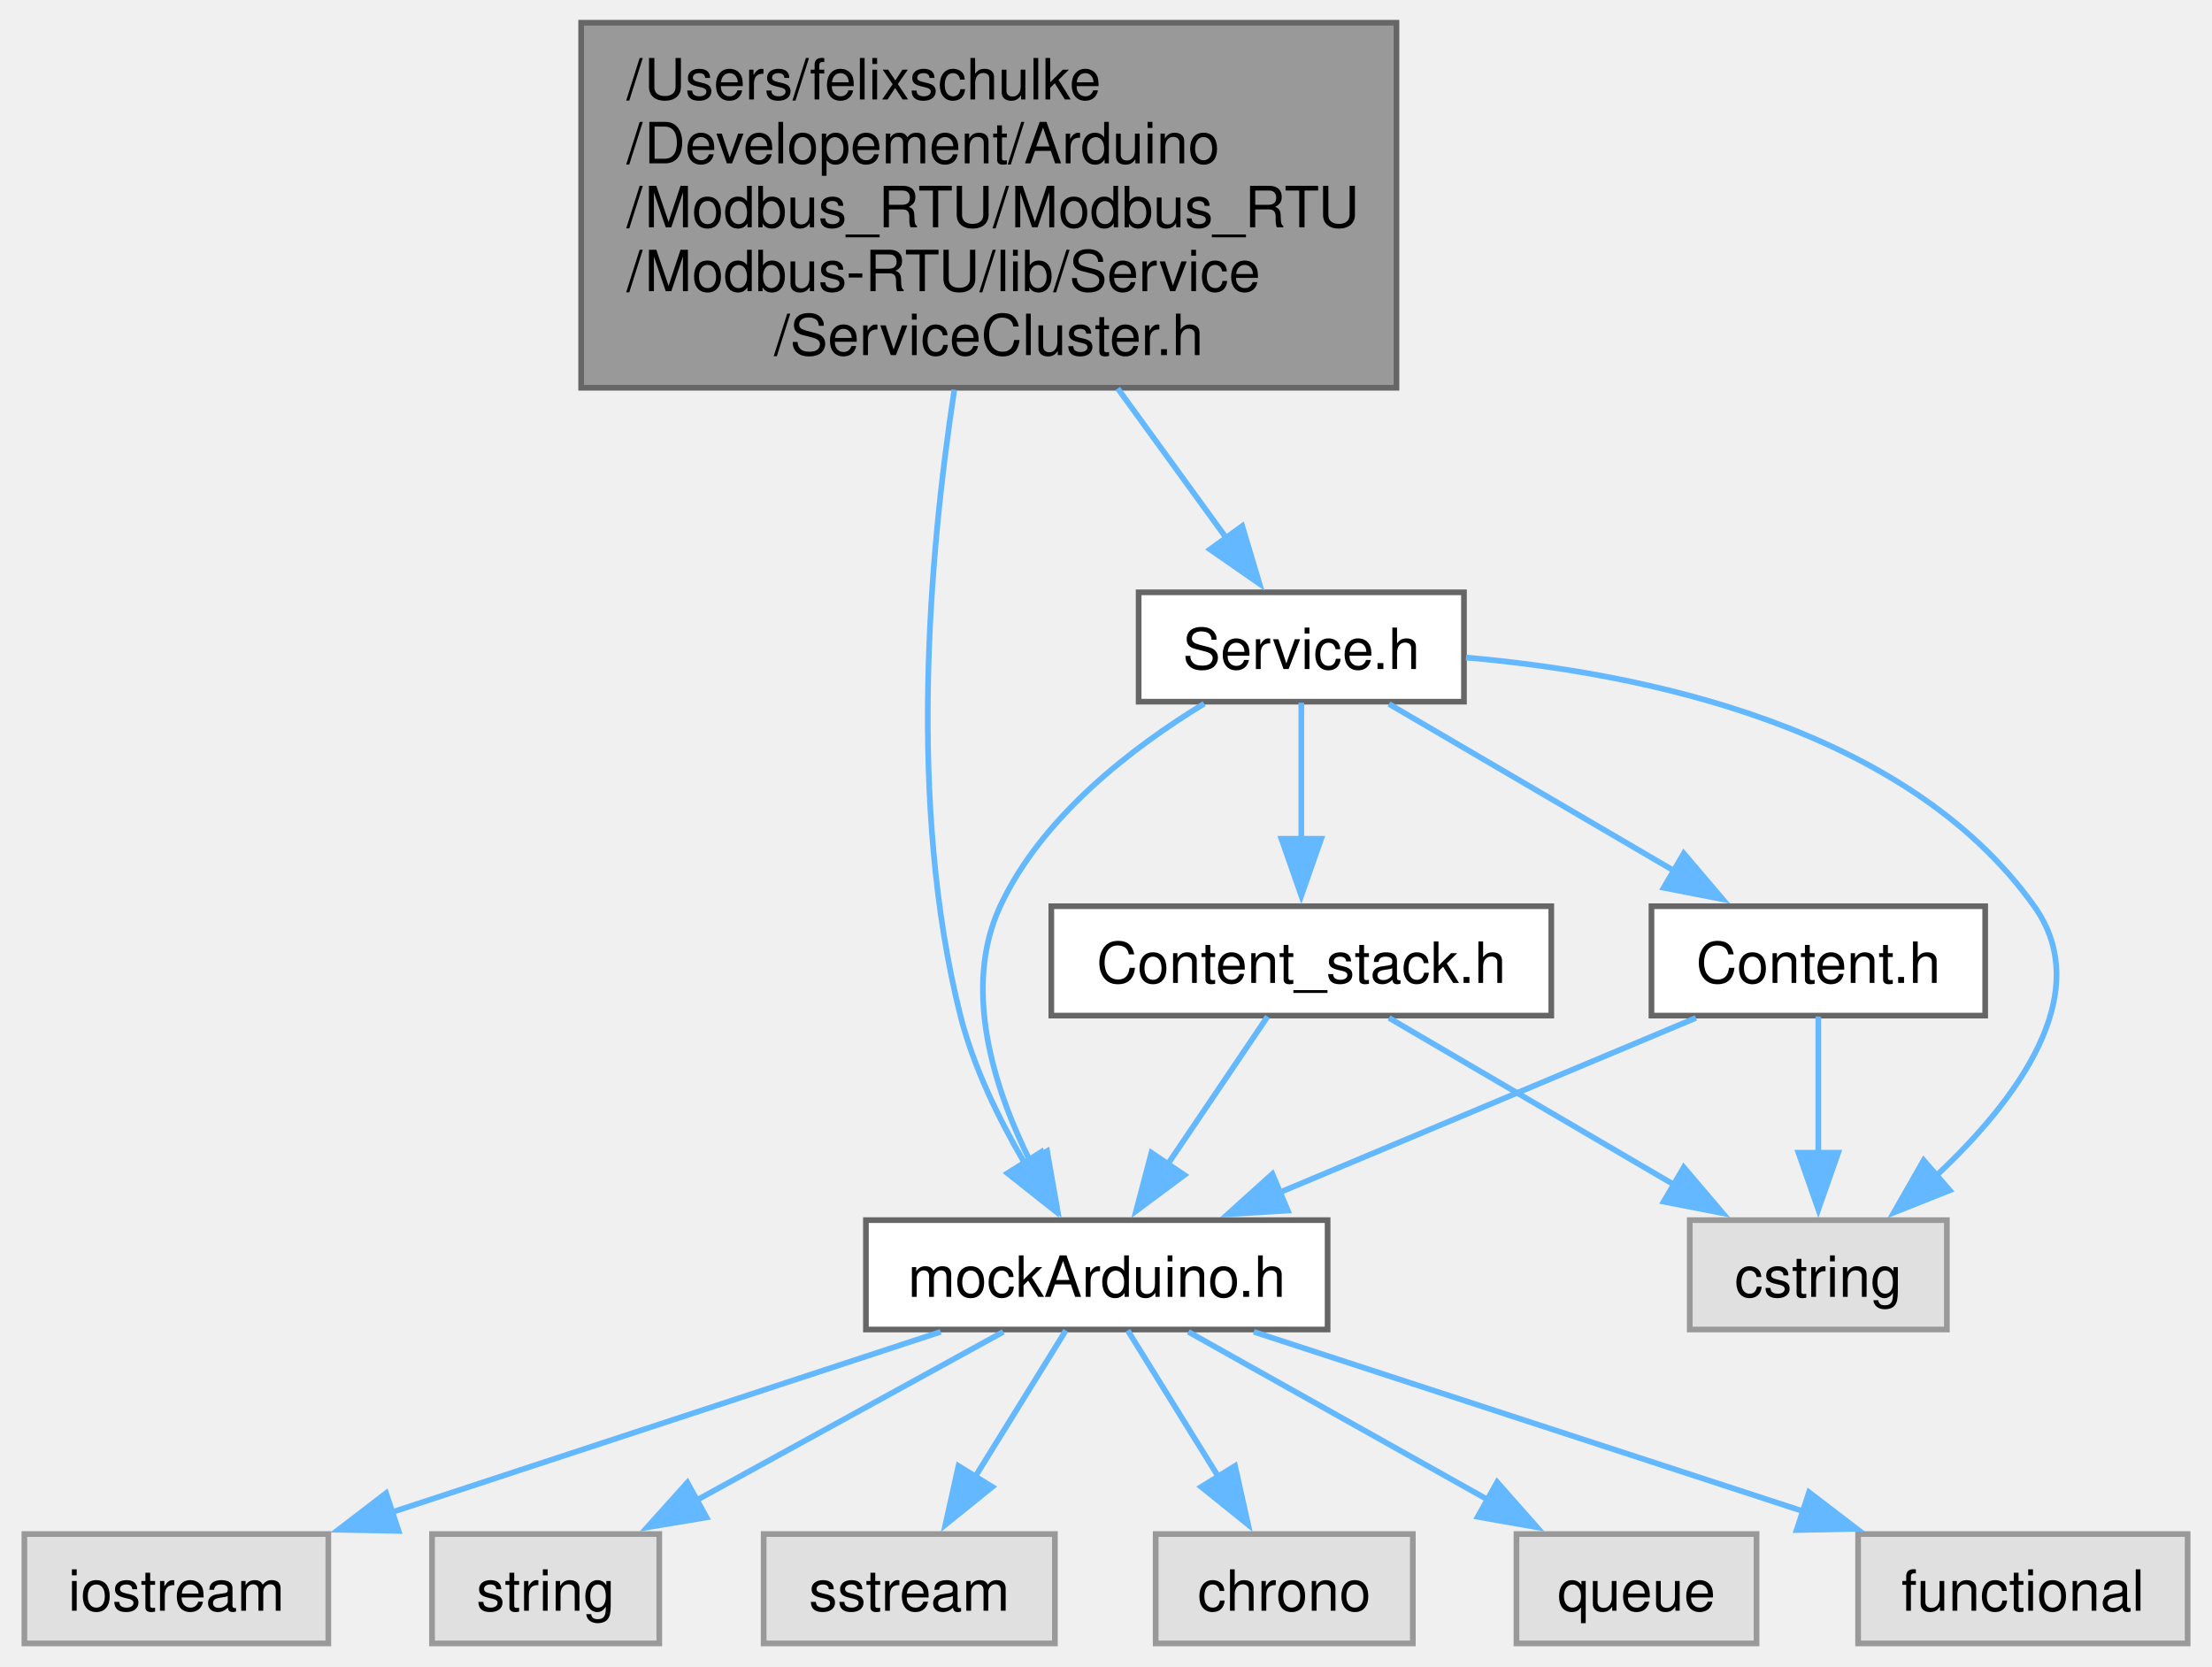
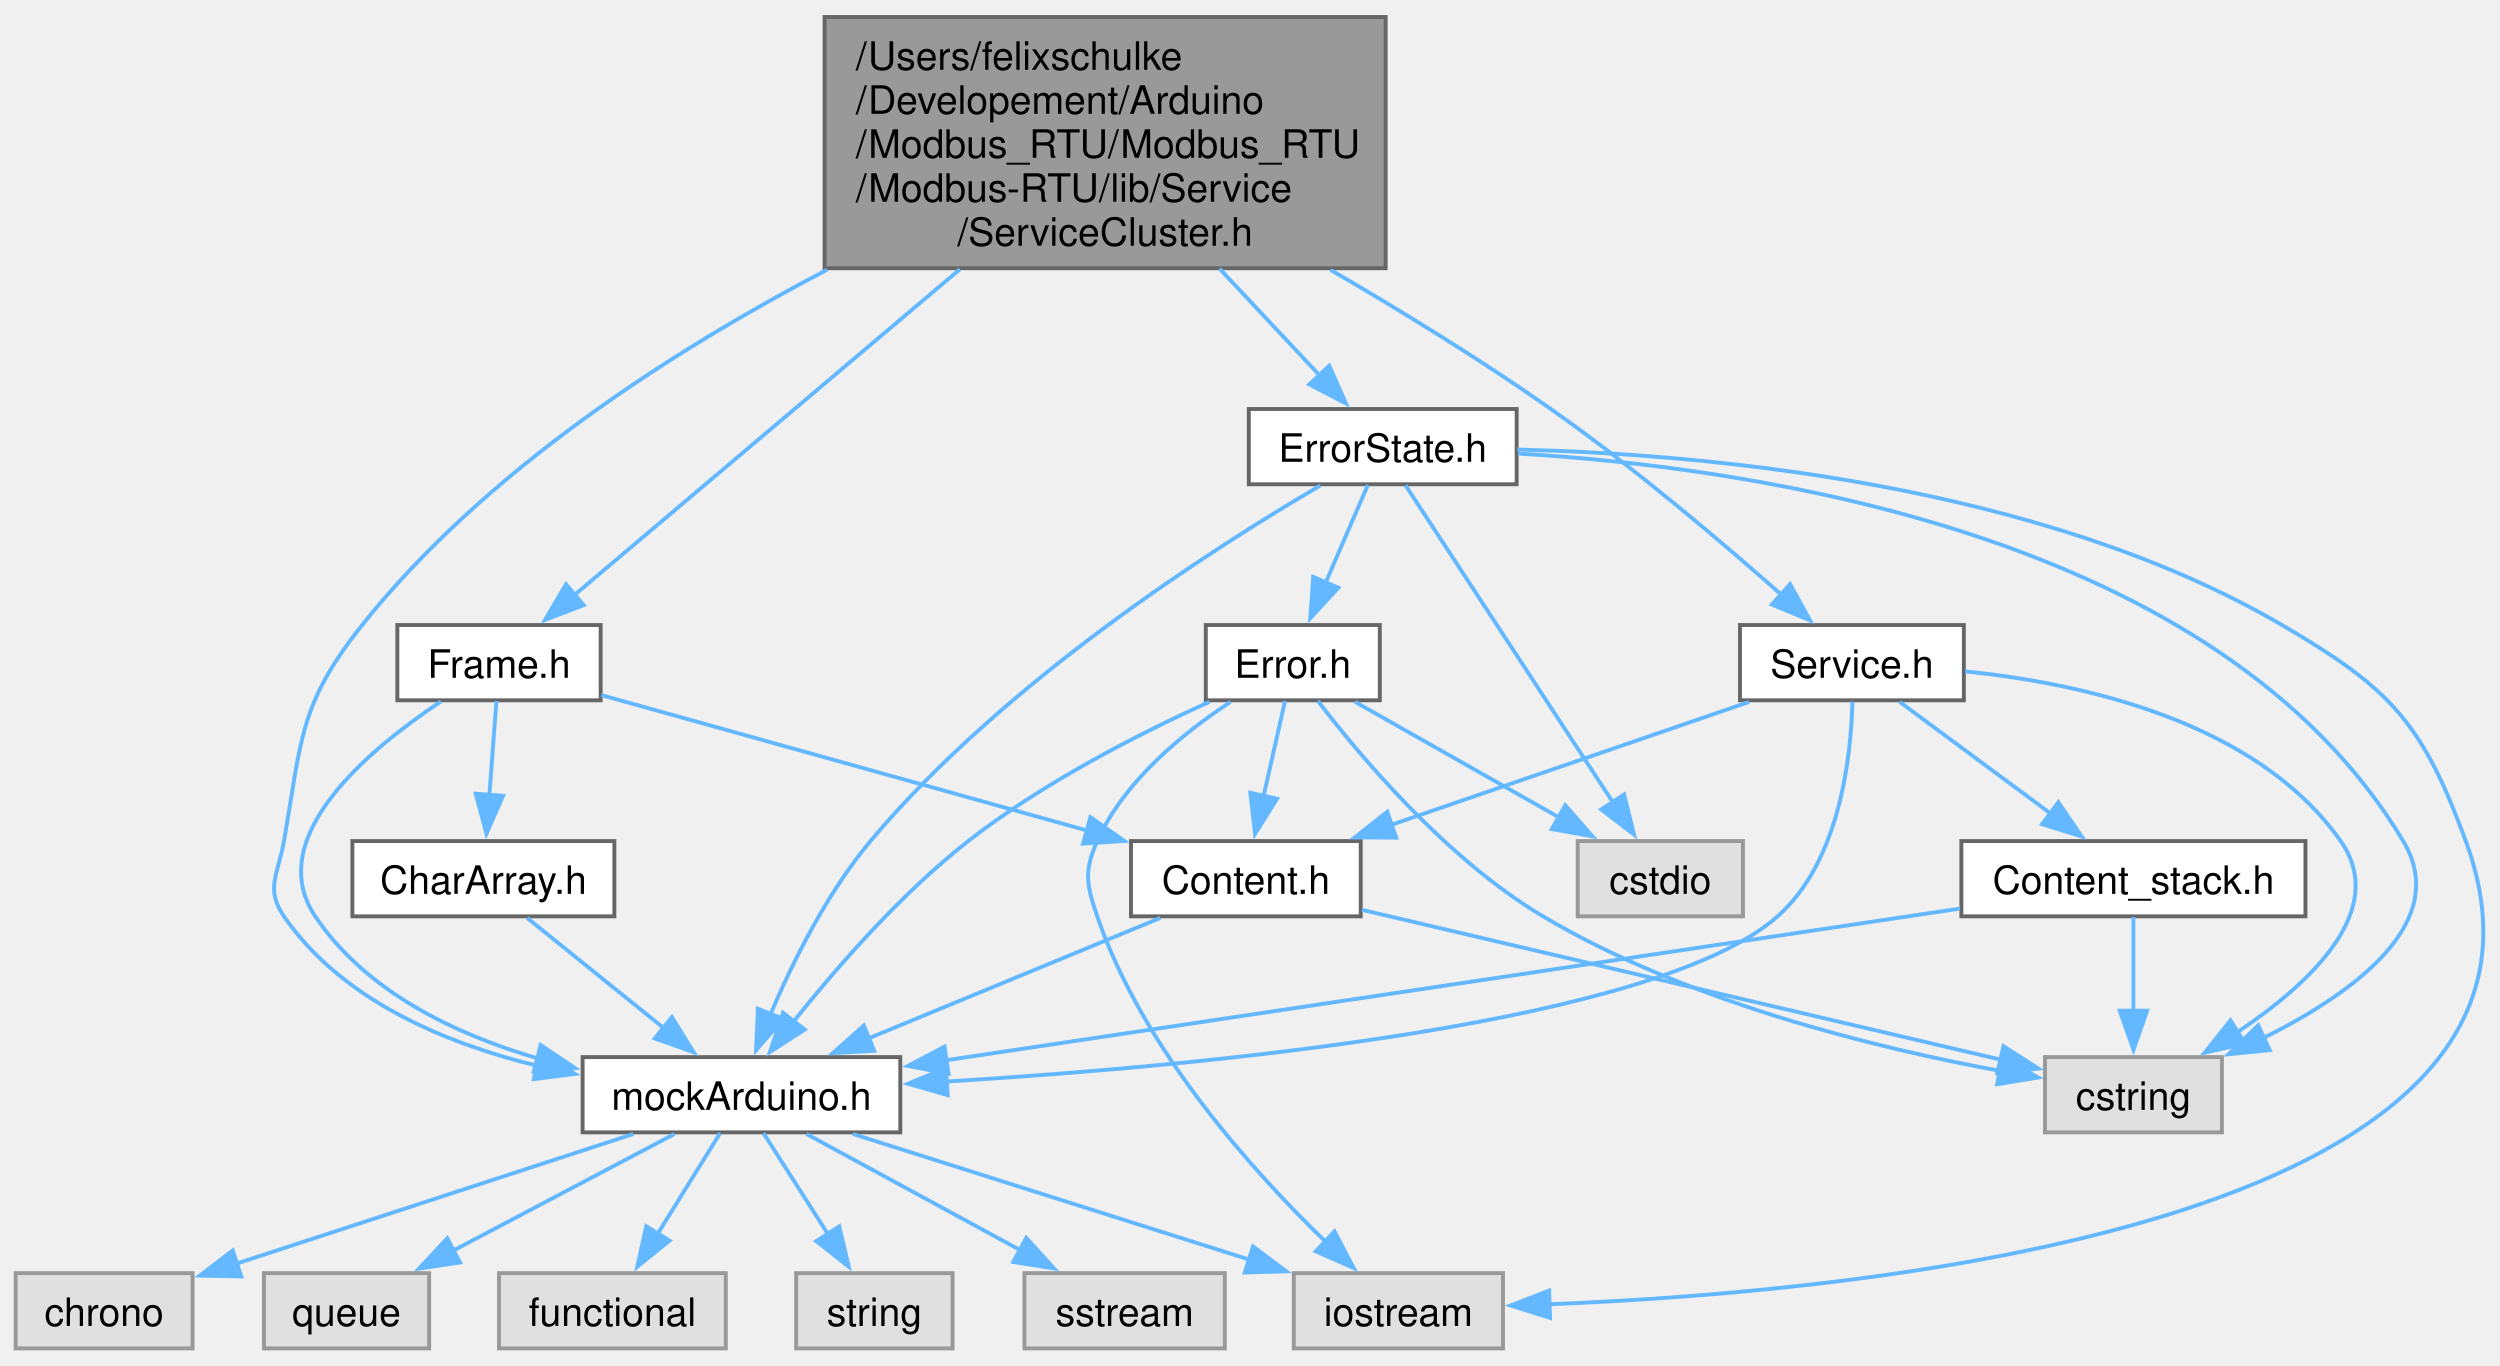
- <svg xmlns="http://www.w3.org/2000/svg" xmlns:xlink="http://www.w3.org/1999/xlink" width="389pt" height="293pt" viewBox="0.00 0.00 388.75 293.25">
-   <g id="graph0" class="graph" transform="scale(1 1) rotate(0) translate(4 289.25)">
+ <svg xmlns="http://www.w3.org/2000/svg" xmlns:xlink="http://www.w3.org/1999/xlink" width="639pt" height="349pt" viewBox="0.00 0.00 639.37 348.50">
+   <g id="graph0" class="graph" transform="scale(1 1) rotate(0) translate(4 344.5)">
    <g id="Node000001" class="node">
      <g id="a_Node000001">
        <a xlink:title=" ">
-           <polygon fill="#999999" stroke="#666666" points="241.5,-285.25 98,-285.25 98,-221 241.5,-221 241.5,-285.25" />
-           <text text-anchor="start" x="106" y="-271.75" font-family="Helvetica,sans-Serif" font-size="10.00">/Users/felixschulke</text>
-           <text text-anchor="start" x="106" y="-260.5" font-family="Helvetica,sans-Serif" font-size="10.00">/Developement/Arduino</text>
-           <text text-anchor="start" x="106" y="-249.25" font-family="Helvetica,sans-Serif" font-size="10.00">/Modbus_RTU/Modbus_RTU</text>
-           <text text-anchor="start" x="106" y="-238" font-family="Helvetica,sans-Serif" font-size="10.00">/Modbus-RTU/lib/Service</text>
-           <text text-anchor="middle" x="169.75" y="-226.75" font-family="Helvetica,sans-Serif" font-size="10.00">/ServiceCluster.h</text>
+           <polygon fill="#999999" stroke="#666666" points="350.38,-340.5 206.88,-340.5 206.88,-276.25 350.38,-276.25 350.38,-340.5" />
+           <text text-anchor="start" x="214.88" y="-327" font-family="Helvetica,sans-Serif" font-size="10.00">/Users/felixschulke</text>
+           <text text-anchor="start" x="214.88" y="-315.75" font-family="Helvetica,sans-Serif" font-size="10.00">/Developement/Arduino</text>
+           <text text-anchor="start" x="214.88" y="-304.5" font-family="Helvetica,sans-Serif" font-size="10.00">/Modbus_RTU/Modbus_RTU</text>
+           <text text-anchor="start" x="214.88" y="-293.25" font-family="Helvetica,sans-Serif" font-size="10.00">/Modbus-RTU/lib/Service</text>
+           <text text-anchor="middle" x="278.62" y="-282" font-family="Helvetica,sans-Serif" font-size="10.00">/ServiceCluster.h</text>
        </a>
      </g>
    </g>
    <g id="Node000002" class="node">
      <g id="a_Node000002">
        <a xlink:href="mock_arduino_8h.html" target="_top" xlink:title=" ">
-           <polygon fill="white" stroke="#666666" points="229.38,-74.5 148.12,-74.5 148.12,-55.25 229.38,-55.25 229.38,-74.5" />
-           <text text-anchor="middle" x="188.75" y="-61" font-family="Helvetica,sans-Serif" font-size="10.00">mockArduino.h</text>
+           <polygon fill="white" stroke="#666666" points="226.25,-74.5 145,-74.5 145,-55.25 226.25,-55.25 226.25,-74.5" />
+           <text text-anchor="middle" x="185.62" y="-61" font-family="Helvetica,sans-Serif" font-size="10.00">mockArduino.h</text>
        </a>
      </g>
    </g>
    <g id="edge1_Node000001_Node000002" class="edge">
      <g id="a_edge1_Node000001_Node000002">
        <a xlink:title=" ">
-           <path fill="none" stroke="#63b8ff" d="M163.68,-220.65C159.23,-191.6 155.44,-147.48 164.75,-110.5 167.03,-101.46 171.54,-92.25 176.04,-84.56" />
-           <polygon fill="#63b8ff" stroke="#63b8ff" points="178.96,-86.49 181.35,-76.17 173.04,-82.75 178.96,-86.49" />
+           <path fill="none" stroke="#63b8ff" d="M207.57,-275.89C167.8,-255.11 120.05,-224.43 88.62,-185 72.35,-164.58 73.14,-155.47 68.62,-129.75 67.15,-121.32 63.77,-117.55 68.62,-110.5 83.26,-89.25 109.48,-78.11 133.39,-72.28" />
+           <polygon fill="#63b8ff" stroke="#63b8ff" points="134,-75.73 143.05,-70.2 132.53,-68.88 134,-75.73" />
        </a>
      </g>
    </g>
    <g id="Node000009" class="node">
      <g id="a_Node000009">
        <a xlink:href="_service_8h.html" target="_top" xlink:title=" ">
-           <polygon fill="white" stroke="#666666" points="253.38,-185 196.12,-185 196.12,-165.75 253.38,-165.75 253.38,-185" />
-           <text text-anchor="middle" x="224.75" y="-171.5" font-family="Helvetica,sans-Serif" font-size="10.00">Service.h</text>
+           <polygon fill="white" stroke="#666666" points="498.25,-185 441,-185 441,-165.75 498.25,-165.75 498.25,-185" />
+           <text text-anchor="middle" x="469.62" y="-171.5" font-family="Helvetica,sans-Serif" font-size="10.00">Service.h</text>
        </a>
      </g>
    </g>
    <g id="edge8_Node000001_Node000009" class="edge">
      <g id="a_edge8_Node000001_Node000009">
        <a xlink:title=" ">
-           <path fill="none" stroke="#63b8ff" d="M192.44,-220.88C198.94,-211.92 205.81,-202.46 211.54,-194.57" />
-           <polygon fill="#63b8ff" stroke="#63b8ff" points="214.35,-196.66 217.39,-186.51 208.68,-192.55 214.35,-196.66" />
+           <path fill="none" stroke="#63b8ff" d="M336.29,-275.83C354.68,-265.14 374.86,-252.73 392.62,-240.25 413.81,-225.37 436.43,-206.16 451.63,-192.71" />
+           <polygon fill="#63b8ff" stroke="#63b8ff" points="453.81,-195.46 458.93,-186.18 449.15,-190.24 453.81,-195.46" />
+         </a>
+       </g>
+     </g>
+     <g id="Node000013" class="node">
+       <g id="a_Node000013">
+         <a xlink:href="_error_state_8h.html" target="_top" xlink:title=" ">
+           <polygon fill="white" stroke="#666666" points="383.88,-240.25 315.38,-240.25 315.38,-221 383.88,-221 383.88,-240.25" />
+           <text text-anchor="middle" x="349.62" y="-226.75" font-family="Helvetica,sans-Serif" font-size="10.00">ErrorState.h</text>
+         </a>
+       </g>
+     </g>
+     <g id="edge17_Node000001_Node000013" class="edge">
+       <g id="a_edge17_Node000001_Node000013">
+         <a xlink:title=" ">
+           <path fill="none" stroke="#63b8ff" d="M307.91,-276.13C316.68,-266.77 325.98,-256.86 333.56,-248.77" />
+           <polygon fill="#63b8ff" stroke="#63b8ff" points="335.95,-251.33 340.24,-241.64 330.85,-246.54 335.95,-251.33" />
+         </a>
+       </g>
+     </g>
+     <g id="Node000016" class="node">
+       <g id="a_Node000016">
+         <a xlink:href="_frame_8h.html" target="_top" xlink:title=" ">
+           <polygon fill="white" stroke="#666666" points="149.62,-185 97.62,-185 97.62,-165.75 149.62,-165.75 149.62,-185" />
+           <text text-anchor="middle" x="123.62" y="-171.5" font-family="Helvetica,sans-Serif" font-size="10.00">Frame.h</text>
+         </a>
+       </g>
+     </g>
+     <g id="edge28_Node000001_Node000016" class="edge">
+       <g id="a_edge28_Node000001_Node000016">
+         <a xlink:title=" ">
+           <path fill="none" stroke="#63b8ff" d="M241.5,-276C210.5,-249.8 167.56,-213.51 142.98,-192.73" />
+           <polygon fill="#63b8ff" stroke="#63b8ff" points="145.28,-190.1 135.39,-186.31 140.76,-195.44 145.28,-190.1" />
        </a>
      </g>
    </g>
    <g id="Node000003" class="node">
      <g id="a_Node000003">
        <a xlink:title=" ">
-           <polygon fill="#e0e0e0" stroke="#999999" points="53.5,-19.25 0,-19.25 0,0 53.5,0 53.5,-19.25" />
-           <text text-anchor="middle" x="26.75" y="-5.75" font-family="Helvetica,sans-Serif" font-size="10.00">iostream</text>
+           <polygon fill="#e0e0e0" stroke="#999999" points="380.38,-19.25 326.88,-19.25 326.88,0 380.38,0 380.38,-19.25" />
+           <text text-anchor="middle" x="353.62" y="-5.75" font-family="Helvetica,sans-Serif" font-size="10.00">iostream</text>
        </a>
      </g>
    </g>
    <g id="edge2_Node000002_Node000003" class="edge">
      <g id="a_edge2_Node000002_Node000003">
        <a xlink:title=" ">
-           <path fill="none" stroke="#63b8ff" d="M161.27,-54.84C134.69,-46.11 94.21,-32.8 64.59,-23.06" />
-           <polygon fill="#63b8ff" stroke="#63b8ff" points="65.86,-19.8 55.26,-20 63.67,-26.45 65.86,-19.8" />
+           <path fill="none" stroke="#63b8ff" d="M214.12,-54.84C242.05,-45.99 284.8,-32.44 315.62,-22.67" />
+           <polygon fill="#63b8ff" stroke="#63b8ff" points="316.46,-26.08 324.94,-19.72 314.35,-19.4 316.46,-26.08" />
        </a>
      </g>
    </g>
    <g id="Node000004" class="node">
      <g id="a_Node000004">
        <a xlink:title=" ">
-           <polygon fill="#e0e0e0" stroke="#999999" points="111.75,-19.25 71.75,-19.25 71.75,0 111.75,0 111.75,-19.25" />
-           <text text-anchor="middle" x="91.75" y="-5.75" font-family="Helvetica,sans-Serif" font-size="10.00">string</text>
+           <polygon fill="#e0e0e0" stroke="#999999" points="239.62,-19.25 199.62,-19.25 199.62,0 239.62,0 239.62,-19.25" />
+           <text text-anchor="middle" x="219.62" y="-5.75" font-family="Helvetica,sans-Serif" font-size="10.00">string</text>
        </a>
      </g>
    </g>
    <g id="edge3_Node000002_Node000004" class="edge">
      <g id="a_edge3_Node000002_Node000004">
        <a xlink:title=" ">
-           <path fill="none" stroke="#63b8ff" d="M172.3,-54.84C157.52,-46.73 135.57,-34.68 118.32,-25.21" />
-           <polygon fill="#63b8ff" stroke="#63b8ff" points="120.06,-22.18 109.61,-20.43 116.69,-28.31 120.06,-22.18" />
+           <path fill="none" stroke="#63b8ff" d="M191.24,-55.08C195.74,-48.03 202.21,-37.9 207.84,-29.08" />
+           <polygon fill="#63b8ff" stroke="#63b8ff" points="210.64,-31.2 213.07,-20.88 204.74,-27.43 210.64,-31.2" />
        </a>
      </g>
    </g>
    <g id="Node000005" class="node">
      <g id="a_Node000005">
        <a xlink:title=" ">
-           <polygon fill="#e0e0e0" stroke="#999999" points="181.38,-19.25 130.12,-19.25 130.12,0 181.38,0 181.38,-19.25" />
-           <text text-anchor="middle" x="155.75" y="-5.75" font-family="Helvetica,sans-Serif" font-size="10.00">sstream</text>
+           <polygon fill="#e0e0e0" stroke="#999999" points="309.25,-19.25 258,-19.25 258,0 309.25,0 309.25,-19.25" />
+           <text text-anchor="middle" x="283.62" y="-5.75" font-family="Helvetica,sans-Serif" font-size="10.00">sstream</text>
        </a>
      </g>
    </g>
    <g id="edge4_Node000002_Node000005" class="edge">
      <g id="a_edge4_Node000002_Node000005">
        <a xlink:title=" ">
-           <path fill="none" stroke="#63b8ff" d="M183.3,-55.08C178.98,-48.11 172.79,-38.12 167.37,-29.37" />
-           <polygon fill="#63b8ff" stroke="#63b8ff" points="170.36,-27.55 162.11,-20.9 164.41,-31.24 170.36,-27.55" />
+           <path fill="none" stroke="#63b8ff" d="M202.25,-54.84C217.31,-46.66 239.77,-34.46 257.28,-24.94" />
+           <polygon fill="#63b8ff" stroke="#63b8ff" points="258.47,-28.27 265.59,-20.43 255.13,-22.12 258.47,-28.27" />
        </a>
      </g>
    </g>
    <g id="Node000006" class="node">
      <g id="a_Node000006">
        <a xlink:title=" ">
-           <polygon fill="#e0e0e0" stroke="#999999" points="244.38,-19.25 199.12,-19.25 199.12,0 244.38,0 244.38,-19.25" />
-           <text text-anchor="middle" x="221.75" y="-5.75" font-family="Helvetica,sans-Serif" font-size="10.00">chrono</text>
+           <polygon fill="#e0e0e0" stroke="#999999" points="45.25,-19.25 0,-19.25 0,0 45.25,0 45.25,-19.25" />
+           <text text-anchor="middle" x="22.62" y="-5.75" font-family="Helvetica,sans-Serif" font-size="10.00">chrono</text>
        </a>
      </g>
    </g>
    <g id="edge5_Node000002_Node000006" class="edge">
      <g id="a_edge5_Node000002_Node000006">
        <a xlink:title=" ">
-           <path fill="none" stroke="#63b8ff" d="M194.2,-55.08C198.52,-48.11 204.71,-38.12 210.13,-29.37" />
-           <polygon fill="#63b8ff" stroke="#63b8ff" points="213.09,-31.24 215.39,-20.9 207.14,-27.55 213.09,-31.24" />
+           <path fill="none" stroke="#63b8ff" d="M157.97,-54.84C129.95,-45.69 86.54,-31.5 56.47,-21.68" />
+           <polygon fill="#63b8ff" stroke="#63b8ff" points="57.69,-18.4 47.1,-18.62 55.52,-25.05 57.69,-18.4" />
        </a>
      </g>
    </g>
    <g id="Node000007" class="node">
      <g id="a_Node000007">
        <a xlink:title=" ">
-           <polygon fill="#e0e0e0" stroke="#999999" points="304.88,-19.25 262.62,-19.25 262.62,0 304.88,0 304.88,-19.25" />
-           <text text-anchor="middle" x="283.75" y="-5.75" font-family="Helvetica,sans-Serif" font-size="10.00">queue</text>
+           <polygon fill="#e0e0e0" stroke="#999999" points="105.75,-19.25 63.5,-19.25 63.5,0 105.75,0 105.75,-19.25" />
+           <text text-anchor="middle" x="84.62" y="-5.75" font-family="Helvetica,sans-Serif" font-size="10.00">queue</text>
        </a>
      </g>
    </g>
    <g id="edge6_Node000002_Node000007" class="edge">
      <g id="a_edge6_Node000002_Node000007">
        <a xlink:title=" ">
-           <path fill="none" stroke="#63b8ff" d="M204.87,-54.84C219.33,-46.73 240.83,-34.68 257.73,-25.21" />
-           <polygon fill="#63b8ff" stroke="#63b8ff" points="259.22,-28.39 266.24,-20.44 255.8,-22.28 259.22,-28.39" />
+           <path fill="none" stroke="#63b8ff" d="M168.49,-54.84C152.97,-46.66 129.82,-34.46 111.78,-24.94" />
+           <polygon fill="#63b8ff" stroke="#63b8ff" points="113.66,-21.98 103.18,-20.41 110.39,-28.17 113.66,-21.98" />
        </a>
      </g>
    </g>
    <g id="Node000008" class="node">
      <g id="a_Node000008">
        <a xlink:title=" ">
-           <polygon fill="#e0e0e0" stroke="#999999" points="380.75,-19.25 322.75,-19.25 322.75,0 380.75,0 380.75,-19.25" />
-           <text text-anchor="middle" x="351.75" y="-5.75" font-family="Helvetica,sans-Serif" font-size="10.00">functional</text>
+           <polygon fill="#e0e0e0" stroke="#999999" points="181.62,-19.25 123.62,-19.25 123.62,0 181.62,0 181.62,-19.25" />
+           <text text-anchor="middle" x="152.62" y="-5.75" font-family="Helvetica,sans-Serif" font-size="10.00">functional</text>
        </a>
      </g>
    </g>
    <g id="edge7_Node000002_Node000008" class="edge">
      <g id="a_edge7_Node000002_Node000008">
        <a xlink:title=" ">
-           <path fill="none" stroke="#63b8ff" d="M216.4,-54.84C242.98,-46.16 283.39,-32.96 313.14,-23.24" />
-           <polygon fill="#63b8ff" stroke="#63b8ff" points="314.11,-26.6 322.52,-20.17 311.93,-19.95 314.11,-26.6" />
+           <path fill="none" stroke="#63b8ff" d="M180.18,-55.08C175.85,-48.11 169.66,-38.12 164.24,-29.37" />
+           <polygon fill="#63b8ff" stroke="#63b8ff" points="167.23,-27.55 158.99,-20.9 161.28,-31.24 167.23,-27.55" />
        </a>
      </g>
    </g>
    <g id="edge9_Node000009_Node000002" class="edge">
      <g id="a_edge9_Node000009_Node000002">
        <a xlink:title=" ">
-           <path fill="none" stroke="#63b8ff" d="M207.65,-165.4C195.13,-157.78 179.11,-145.56 171.75,-129.75 165.02,-115.28 170.62,-97.68 177.14,-84.63" />
-           <polygon fill="#63b8ff" stroke="#63b8ff" points="180.01,-86.65 181.84,-76.21 173.9,-83.23 180.01,-86.65" />
+           <path fill="none" stroke="#63b8ff" d="M469.75,-165.41C469.41,-151.43 466.57,-124.6 450.62,-110.5 419.86,-83.29 306.07,-72.4 238,-68.25" />
+           <polygon fill="#63b8ff" stroke="#63b8ff" points="238.37,-64.77 228.19,-67.68 237.97,-71.75 238.37,-64.77" />
        </a>
      </g>
    </g>
    <g id="Node000010" class="node">
      <g id="a_Node000010">
        <a xlink:title=" ">
-           <polygon fill="#e0e0e0" stroke="#999999" points="338.38,-74.5 293.12,-74.5 293.12,-55.25 338.38,-55.25 338.38,-74.5" />
-           <text text-anchor="middle" x="315.75" y="-61" font-family="Helvetica,sans-Serif" font-size="10.00">cstring</text>
+           <polygon fill="#e0e0e0" stroke="#999999" points="564.25,-74.5 519,-74.5 519,-55.25 564.25,-55.25 564.25,-74.5" />
+           <text text-anchor="middle" x="541.62" y="-61" font-family="Helvetica,sans-Serif" font-size="10.00">cstring</text>
        </a>
      </g>
    </g>
    <g id="edge10_Node000009_Node000010" class="edge">
      <g id="a_edge10_Node000009_Node000010">
        <a xlink:title=" ">
-           <path fill="none" stroke="#63b8ff" d="M253.74,-173.52C284.32,-170.87 331.14,-161.5 353.75,-129.75 364.78,-114.26 350.51,-95.43 336.42,-82.24" />
-           <polygon fill="#63b8ff" stroke="#63b8ff" points="338.88,-79.75 329.04,-75.83 334.29,-85.03 338.88,-79.75" />
+           <path fill="none" stroke="#63b8ff" d="M498.56,-173.14C528.23,-170.15 572.99,-160.45 594.62,-129.75 607,-112.2 587,-93.44 568.14,-80.82" />
+           <polygon fill="#63b8ff" stroke="#63b8ff" points="570.17,-77.96 559.83,-75.62 566.45,-83.9 570.17,-77.96" />
        </a>
      </g>
    </g>
    <g id="Node000011" class="node">
      <g id="a_Node000011">
        <a xlink:href="_content_8h.html" target="_top" xlink:title=" ">
-           <polygon fill="white" stroke="#666666" points="345.12,-129.75 286.38,-129.75 286.38,-110.5 345.12,-110.5 345.12,-129.75" />
-           <text text-anchor="middle" x="315.75" y="-116.25" font-family="Helvetica,sans-Serif" font-size="10.00">Content.h</text>
+           <polygon fill="white" stroke="#666666" points="344,-129.75 285.25,-129.75 285.25,-110.5 344,-110.5 344,-129.75" />
+           <text text-anchor="middle" x="314.62" y="-116.25" font-family="Helvetica,sans-Serif" font-size="10.00">Content.h</text>
        </a>
      </g>
    </g>
    <g id="edge11_Node000009_Node000011" class="edge">
      <g id="a_edge11_Node000009_Node000011">
        <a xlink:title=" ">
-           <path fill="none" stroke="#63b8ff" d="M240.19,-165.34C253.91,-157.31 274.25,-145.41 290.37,-135.98" />
-           <polygon fill="#63b8ff" stroke="#63b8ff" points="292.07,-139.04 298.93,-130.97 288.53,-133 292.07,-139.04" />
+           <path fill="none" stroke="#63b8ff" d="M443.33,-165.34C418.17,-156.7 379.97,-143.57 351.72,-133.87" />
+           <polygon fill="#63b8ff" stroke="#63b8ff" points="353.07,-130.63 342.48,-130.69 350.8,-137.25 353.07,-130.63" />
        </a>
      </g>
    </g>
    <g id="Node000012" class="node">
      <g id="a_Node000012">
        <a xlink:href="_content__stack_8h.html" target="_top" xlink:title=" ">
-           <polygon fill="white" stroke="#666666" points="268.75,-129.75 180.75,-129.75 180.75,-110.5 268.75,-110.5 268.75,-129.75" />
-           <text text-anchor="middle" x="224.75" y="-116.25" font-family="Helvetica,sans-Serif" font-size="10.00">Content_stack.h</text>
+           <polygon fill="white" stroke="#666666" points="585.62,-129.75 497.62,-129.75 497.62,-110.5 585.62,-110.5 585.62,-129.75" />
+           <text text-anchor="middle" x="541.62" y="-116.25" font-family="Helvetica,sans-Serif" font-size="10.00">Content_stack.h</text>
        </a>
      </g>
    </g>
    <g id="edge14_Node000009_Node000012" class="edge">
      <g id="a_edge14_Node000009_Node000012">
        <a xlink:title=" ">
-           <path fill="none" stroke="#63b8ff" d="M224.75,-165.58C224.75,-159.07 224.75,-149.92 224.75,-141.62" />
-           <polygon fill="#63b8ff" stroke="#63b8ff" points="228.25,-141.62 224.75,-131.62 221.25,-141.62 228.25,-141.62" />
+           <path fill="none" stroke="#63b8ff" d="M481.84,-165.34C492.45,-157.49 508.06,-145.95 520.67,-136.62" />
+           <polygon fill="#63b8ff" stroke="#63b8ff" points="522.42,-139.69 528.37,-130.92 518.25,-134.06 522.42,-139.69" />
        </a>
      </g>
    </g>
    <g id="edge12_Node000011_Node000002" class="edge">
      <g id="a_edge12_Node000011_Node000002">
        <a xlink:title=" ">
-           <path fill="none" stroke="#63b8ff" d="M294.21,-110.09C274.14,-101.68 243.95,-89.02 221,-79.4" />
-           <polygon fill="#63b8ff" stroke="#63b8ff" points="222.37,-76.18 211.8,-75.54 219.66,-82.63 222.37,-76.18" />
+           <path fill="none" stroke="#63b8ff" d="M292.74,-110.09C272.26,-101.64 241.41,-88.9 218.07,-79.27" />
+           <polygon fill="#63b8ff" stroke="#63b8ff" points="219.59,-76.11 209.01,-75.53 216.92,-82.58 219.59,-76.11" />
        </a>
      </g>
    </g>
    <g id="edge13_Node000011_Node000010" class="edge">
      <g id="a_edge13_Node000011_Node000010">
        <a xlink:title=" ">
-           <path fill="none" stroke="#63b8ff" d="M315.75,-110.33C315.75,-103.82 315.75,-94.67 315.75,-86.37" />
-           <polygon fill="#63b8ff" stroke="#63b8ff" points="319.25,-86.37 315.75,-76.37 312.25,-86.37 319.25,-86.37" />
+           <path fill="none" stroke="#63b8ff" d="M344.3,-112.16C386.44,-102.28 463.42,-84.22 507.75,-73.82" />
+           <polygon fill="#63b8ff" stroke="#63b8ff" points="508.39,-77.27 517.33,-71.57 506.79,-70.45 508.39,-77.27" />
        </a>
      </g>
    </g>
    <g id="edge15_Node000012_Node000002" class="edge">
      <g id="a_edge15_Node000012_Node000002">
        <a xlink:title=" ">
-           <path fill="none" stroke="#63b8ff" d="M218.81,-110.33C214.04,-103.28 207.19,-93.15 201.23,-84.33" />
-           <polygon fill="#63b8ff" stroke="#63b8ff" points="204.17,-82.44 195.67,-76.11 198.37,-86.36 204.17,-82.44" />
+           <path fill="none" stroke="#63b8ff" d="M497.26,-112.49C431.4,-102.64 308.03,-84.18 237.89,-73.69" />
+           <polygon fill="#63b8ff" stroke="#63b8ff" points="238.59,-70.26 228.18,-72.24 237.56,-77.18 238.59,-70.26" />
        </a>
      </g>
    </g>
    <g id="edge16_Node000012_Node000010" class="edge">
      <g id="a_edge16_Node000012_Node000010">
        <a xlink:title=" ">
-           <path fill="none" stroke="#63b8ff" d="M240.19,-110.09C253.91,-102.06 274.25,-90.16 290.37,-80.73" />
-           <polygon fill="#63b8ff" stroke="#63b8ff" points="292.07,-83.79 298.93,-75.72 288.53,-77.75 292.07,-83.79" />
+           <path fill="none" stroke="#63b8ff" d="M541.62,-110.33C541.62,-103.82 541.62,-94.67 541.62,-86.37" />
+           <polygon fill="#63b8ff" stroke="#63b8ff" points="545.13,-86.37 541.63,-76.37 538.13,-86.37 545.13,-86.37" />
+         </a>
+       </g>
+     </g>
+     <g id="edge21_Node000013_Node000002" class="edge">
+       <g id="a_edge21_Node000013_Node000002">
+         <a xlink:title=" ">
+           <path fill="none" stroke="#63b8ff" d="M333.7,-220.7C307.06,-205.13 253,-170.72 218.62,-129.75 207.46,-116.44 198.67,-98.71 192.99,-85.31" />
+           <polygon fill="#63b8ff" stroke="#63b8ff" points="196.34,-84.26 189.37,-76.28 189.84,-86.86 196.34,-84.26" />
+         </a>
+       </g>
+     </g>
+     <g id="edge18_Node000013_Node000003" class="edge">
+       <g id="a_edge18_Node000013_Node000003">
+         <a xlink:title=" ">
+           <path fill="none" stroke="#63b8ff" d="M384.06,-229.88C431.31,-228.75 517.46,-221.32 579.62,-185 607.46,-168.74 615.5,-160.01 626.62,-129.75 662.35,-32.62 475.39,-14.55 392.07,-11.29" />
+           <polygon fill="#63b8ff" stroke="#63b8ff" points="392.43,-7.8 382.32,-10.97 392.19,-14.8 392.43,-7.8" />
+         </a>
+       </g>
+     </g>
+     <g id="edge19_Node000013_Node000010" class="edge">
+       <g id="a_edge19_Node000013_Node000010">
+         <a xlink:title=" ">
+           <path fill="none" stroke="#63b8ff" d="M384.22,-228.85C443.72,-225.37 563.54,-208.44 610.62,-129.75 622.98,-109.1 598.22,-91.05 575,-79.45" />
+           <polygon fill="#63b8ff" stroke="#63b8ff" points="576.49,-76.29 565.95,-75.23 573.53,-82.63 576.49,-76.29" />
+         </a>
+       </g>
+     </g>
+     <g id="Node000014" class="node">
+       <g id="a_Node000014">
+         <a xlink:title=" ">
+           <polygon fill="#e0e0e0" stroke="#999999" points="441.75,-129.75 399.5,-129.75 399.5,-110.5 441.75,-110.5 441.75,-129.75" />
+           <text text-anchor="middle" x="420.62" y="-116.25" font-family="Helvetica,sans-Serif" font-size="10.00">cstdio</text>
+         </a>
+       </g>
+     </g>
+     <g id="edge20_Node000013_Node000014" class="edge">
+       <g id="a_edge20_Node000013_Node000014">
+         <a xlink:title=" ">
+           <path fill="none" stroke="#63b8ff" d="M355.44,-220.75C366.98,-203.1 393.03,-163.3 408.47,-139.7" />
+           <polygon fill="#63b8ff" stroke="#63b8ff" points="411.36,-141.68 413.91,-131.39 405.5,-137.84 411.36,-141.68" />
+         </a>
+       </g>
+     </g>
+     <g id="Node000015" class="node">
+       <g id="a_Node000015">
+         <a xlink:href="_error_8h.html" target="_top" xlink:title=" ">
+           <polygon fill="white" stroke="#666666" points="348.88,-185 304.38,-185 304.38,-165.75 348.88,-165.75 348.88,-185" />
+           <text text-anchor="middle" x="326.62" y="-171.5" font-family="Helvetica,sans-Serif" font-size="10.00">Error.h</text>
+         </a>
+       </g>
+     </g>
+     <g id="edge22_Node000013_Node000015" class="edge">
+       <g id="a_edge22_Node000013_Node000015">
+         <a xlink:title=" ">
+           <path fill="none" stroke="#63b8ff" d="M345.83,-220.83C342.88,-214.01 338.69,-204.31 334.97,-195.7" />
+           <polygon fill="#63b8ff" stroke="#63b8ff" points="338.28,-194.54 331.11,-186.75 331.86,-197.32 338.28,-194.54" />
+         </a>
+       </g>
+     </g>
+     <g id="edge26_Node000015_Node000002" class="edge">
+       <g id="a_edge26_Node000015_Node000002">
+         <a xlink:title=" ">
+           <path fill="none" stroke="#63b8ff" d="M305.31,-165.37C287.8,-157.42 262.83,-144.76 243.62,-129.75 226.34,-116.24 209.85,-97.28 198.9,-83.53" />
+           <polygon fill="#63b8ff" stroke="#63b8ff" points="201.8,-81.55 192.9,-75.79 196.26,-85.84 201.8,-81.55" />
+         </a>
+       </g>
+     </g>
+     <g id="edge23_Node000015_Node000003" class="edge">
+       <g id="a_edge23_Node000015_Node000003">
+         <a xlink:title=" ">
+           <path fill="none" stroke="#63b8ff" d="M310.71,-165.33C298.85,-157.59 283.57,-145.25 276.62,-129.75 273.13,-121.94 273.87,-118.6 276.62,-110.5 288.15,-76.69 316.26,-45.4 335.14,-27.16" />
+           <polygon fill="#63b8ff" stroke="#63b8ff" points="337.29,-29.94 342.2,-20.55 332.51,-24.83 337.29,-29.94" />
+         </a>
+       </g>
+     </g>
+     <g id="edge24_Node000015_Node000010" class="edge">
+       <g id="a_edge24_Node000015_Node000010">
+         <a xlink:title=" ">
+           <path fill="none" stroke="#63b8ff" d="M333.07,-165.56C343.59,-151.79 365.79,-125.25 390.62,-110.5 427.47,-88.62 475.8,-76.8 507.75,-70.93" />
+           <polygon fill="#63b8ff" stroke="#63b8ff" points="507.98,-74.44 517.23,-69.29 506.78,-67.55 507.98,-74.44" />
+         </a>
+       </g>
+     </g>
+     <g id="edge27_Node000015_Node000011" class="edge">
+       <g id="a_edge27_Node000015_Node000011">
+         <a xlink:title=" ">
+           <path fill="none" stroke="#63b8ff" d="M324.64,-165.58C323.16,-158.99 321.07,-149.71 319.18,-141.32" />
+           <polygon fill="#63b8ff" stroke="#63b8ff" points="322.6,-140.57 316.98,-131.59 315.77,-142.11 322.6,-140.57" />
+         </a>
+       </g>
+     </g>
+     <g id="edge25_Node000015_Node000014" class="edge">
+       <g id="a_edge25_Node000015_Node000014">
+         <a xlink:title=" ">
+           <path fill="none" stroke="#63b8ff" d="M342.57,-165.34C356.89,-157.23 378.16,-145.18 394.88,-135.71" />
+           <polygon fill="#63b8ff" stroke="#63b8ff" points="396.31,-138.92 403.28,-130.95 392.86,-132.83 396.31,-138.92" />
+         </a>
+       </g>
+     </g>
+     <g id="edge29_Node000016_Node000002" class="edge">
+       <g id="a_edge29_Node000016_Node000002">
+         <a xlink:title=" ">
+           <path fill="none" stroke="#63b8ff" d="M108.77,-165.45C90.4,-153.27 63.12,-130.62 76.62,-110.5 89.48,-91.34 112.18,-80.4 133.55,-74.16" />
+           <polygon fill="#63b8ff" stroke="#63b8ff" points="134.28,-77.59 143.07,-71.68 132.52,-70.81 134.28,-77.59" />
+         </a>
+       </g>
+     </g>
+     <g id="edge30_Node000016_Node000011" class="edge">
+       <g id="a_edge30_Node000016_Node000011">
+         <a xlink:title=" ">
+           <path fill="none" stroke="#63b8ff" d="M149.78,-167.08C181.82,-158.15 236.44,-142.92 273.97,-132.46" />
+           <polygon fill="#63b8ff" stroke="#63b8ff" points="274.87,-135.84 283.57,-129.78 272.99,-129.1 274.87,-135.84" />
+         </a>
+       </g>
+     </g>
+     <g id="Node000017" class="node">
+       <g id="a_Node000017">
+         <a xlink:href="_char_array_8h.html" target="_top" xlink:title=" ">
+           <polygon fill="white" stroke="#666666" points="153.12,-129.75 86.12,-129.75 86.12,-110.5 153.12,-110.5 153.12,-129.75" />
+           <text text-anchor="middle" x="119.62" y="-116.25" font-family="Helvetica,sans-Serif" font-size="10.00">CharArray.h</text>
+         </a>
+       </g>
+     </g>
+     <g id="edge31_Node000016_Node000017" class="edge">
+       <g id="a_edge31_Node000016_Node000017">
+         <a xlink:title=" ">
+           <path fill="none" stroke="#63b8ff" d="M122.96,-165.58C122.47,-158.99 121.77,-149.71 121.14,-141.32" />
+           <polygon fill="#63b8ff" stroke="#63b8ff" points="124.65,-141.33 120.41,-131.62 117.67,-141.85 124.65,-141.33" />
+         </a>
+       </g>
+     </g>
+     <g id="edge32_Node000017_Node000002" class="edge">
+       <g id="a_edge32_Node000017_Node000002">
+         <a xlink:title=" ">
+           <path fill="none" stroke="#63b8ff" d="M130.82,-110.09C140.36,-102.4 154.3,-91.15 165.73,-81.93" />
+           <polygon fill="#63b8ff" stroke="#63b8ff" points="167.83,-84.73 173.42,-75.73 163.44,-79.28 167.83,-84.73" />
        </a>
      </g>
    </g>
  </g>
</svg>
